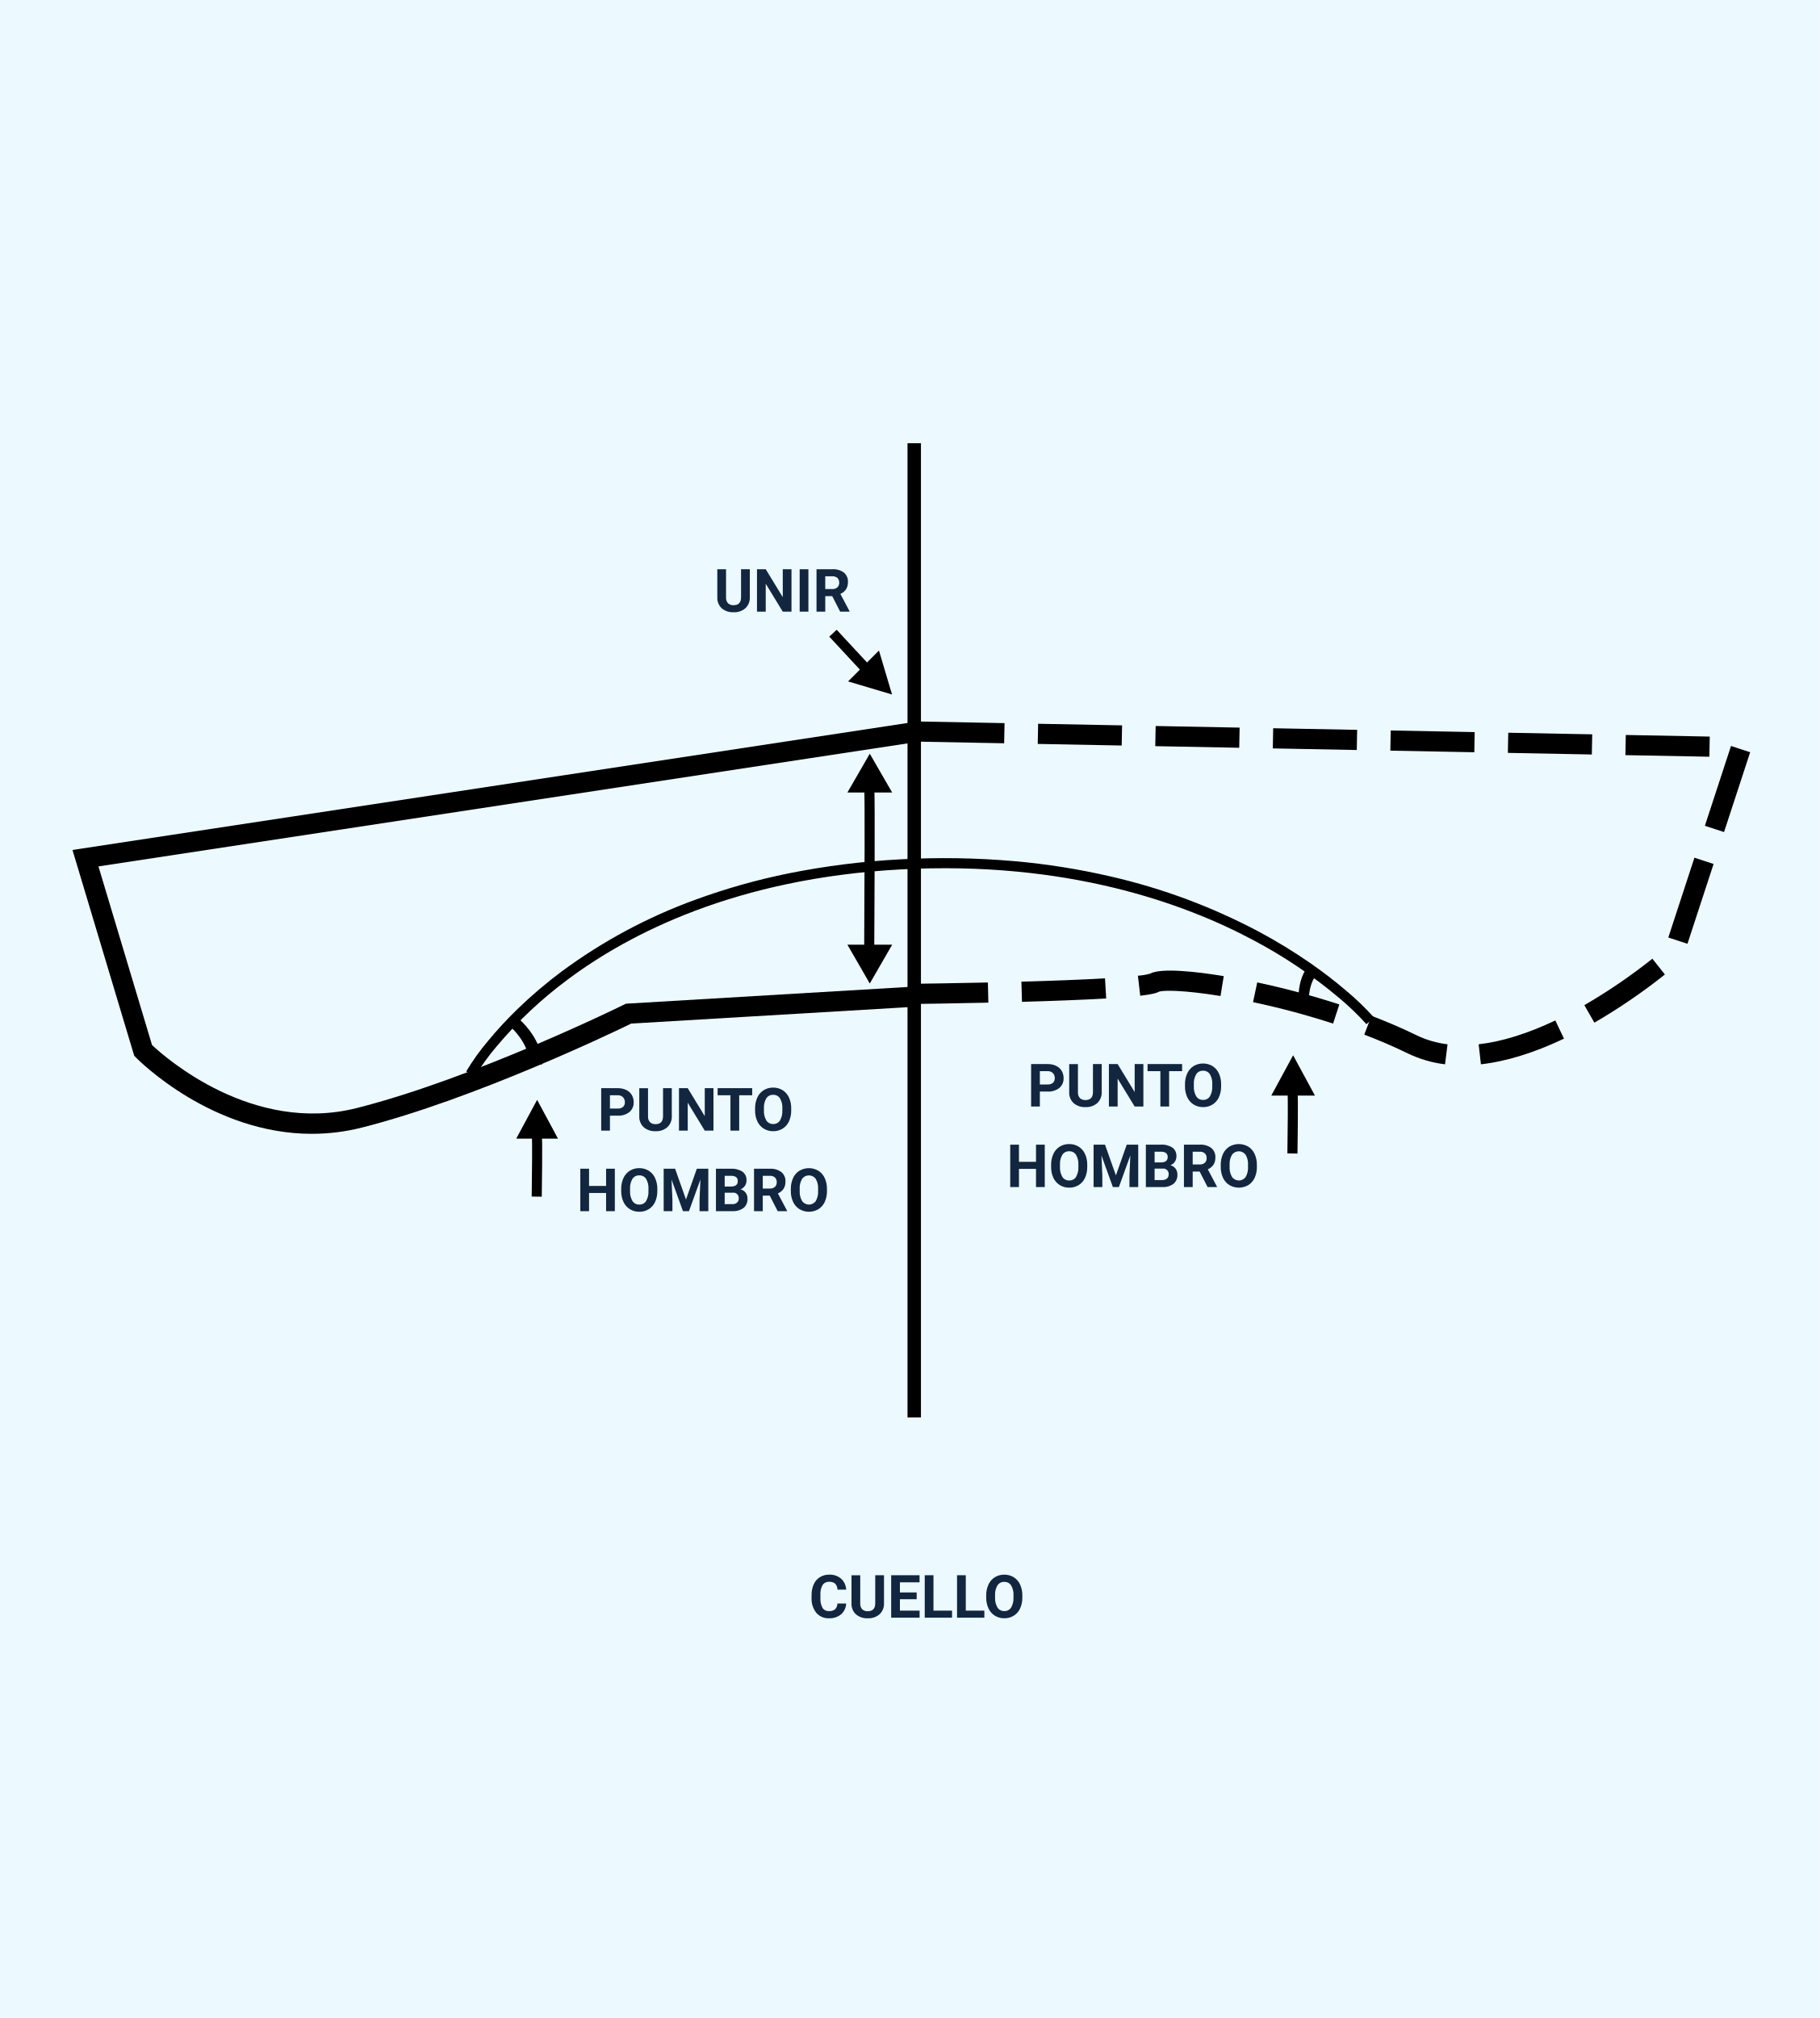
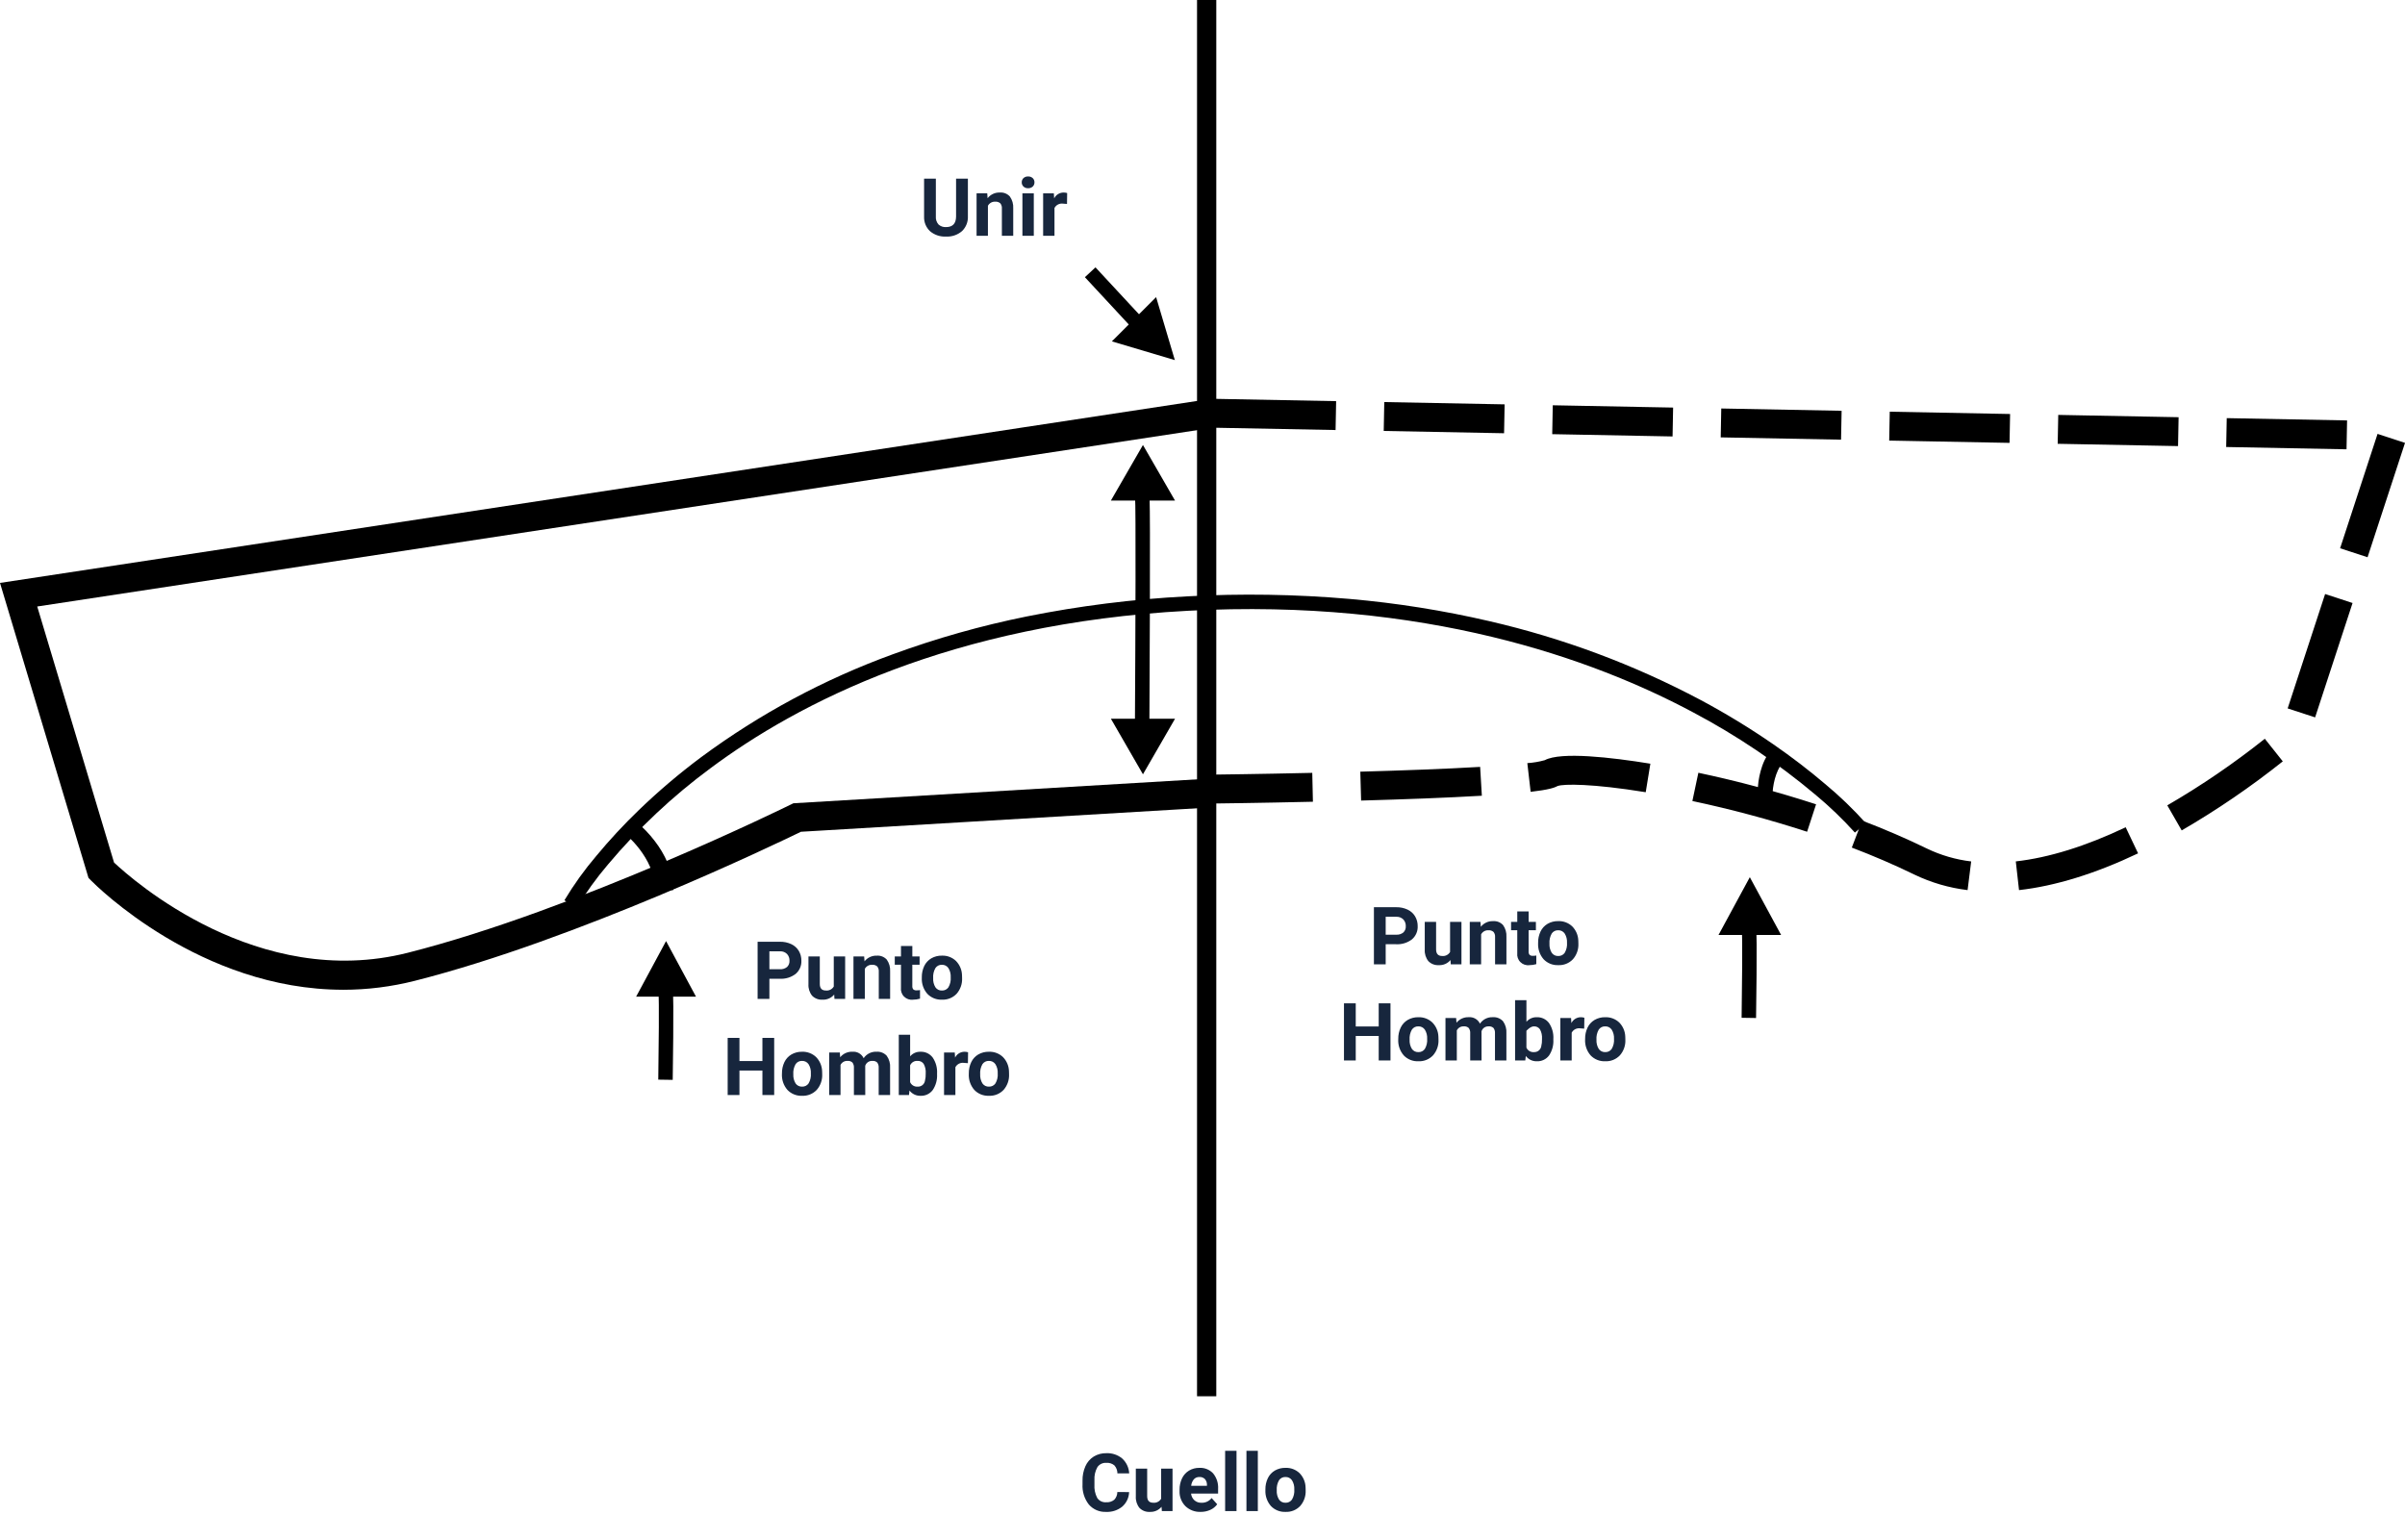
- <svg xmlns="http://www.w3.org/2000/svg" width="610" height="676.285" viewBox="0 0 610 676.285">
-   <g id="Grupo_1115046" data-name="Grupo 1115046" transform="translate(-807.912 -483.668)">
-     <path id="Trazado_905058" data-name="Trazado 905058" d="M0,0H610V676.285H0Z" transform="translate(807.912 483.668)" fill="#ecf9ff" />
-     <path id="Trazado_900968" data-name="Trazado 900968" d="M-4061.7-10764.05c-33.367,0-57.768-24.358-58.948-25.559l-.587-.6-20.689-68.965,282.474-42.949,1.015,6.677-274.785,41.78,17.96,59.868c4.421,4.158,33.65,29.97,68.683,21.1,39.471-10,89.05-34.412,89.546-34.658l.614-.3,97.275-5.768.4,6.743-95.915,5.687c-5.908,2.877-52.528,25.289-90.26,34.848A68.168,68.168,0,0,1-4061.7-10764.05Z" transform="translate(4974.13 11627.689)" />
-     <path id="Trazado_900969" data-name="Trazado 900969" d="M-3701.595-10787.337l-.755-6.711c7.731-.87,16.375-3.557,25.692-7.984l2.9,6.1C-3683.753-10791.182-3693.118-10788.29-3701.595-10787.337Zm-12.027,0a39.641,39.641,0,0,1-12.506-3.66c-4.684-2.287-9.583-4.381-14.563-6.286l2.413-6.309c5.168,1.977,10.252,4.151,15.113,6.523a32.876,32.876,0,0,0,10.381,3.03Zm-37.524-13.645a264.253,264.253,0,0,0-26.823-7.187l1.4-6.607a271.373,271.373,0,0,1,27.521,7.374Zm87.583-.313-3.367-5.856a188.337,188.337,0,0,0,22.8-15.57l4.2,5.286A195.385,195.385,0,0,1-3663.564-10801.295Zm-225.858-6.3-.077-6.755c.008,0,9.9-.112,22.657-.4l.151,6.752C-3879.5-10807.7-3889.422-10807.591-3889.422-10807.591Zm34-.682-.189-6.751c9.7-.271,19.848-.637,28.018-1.118l.4,6.743C-3835.423-10808.915-3845.647-10808.545-3855.418-10808.272Zm66.543-1.948c-12.453-2.027-19.239-1.963-20.592-1.449-.724.4-2.064.87-6.315,1.361l-.776-6.71a20.543,20.543,0,0,0,4.085-.692c3.739-2.018,15.5-.673,24.683.824Zm156.508-17.5-6.419-2.1,8.756-26.747,6.419,2.1Zm12.259-37.445-6.419-2.1,8.756-26.748,6.419,2.1Zm-4.917-25.242-28.139-.536.129-6.754,28.138.537Zm-39.394-.752-28.138-.536.129-6.754,28.138.537Zm-39.394-.751-28.138-.536.129-6.754,28.138.537Zm-39.394-.751-28.138-.536.129-6.754,28.138.537Zm-39.394-.751-28.138-.536.129-6.753,28.138.536Zm-39.394-.751-28.138-.536.128-6.753,28.139.536Zm-39.394-.752-28.138-.536.128-6.752,28.139.536Z" transform="translate(5005.867 11627.68)" />
-     <path id="Trazado_900970" data-name="Trazado 900970" d="M-4021.758-10788.408l-2.949-1.646a77.711,77.711,0,0,1,7.479-10.41,130.42,130.42,0,0,1,9.9-10.674,151.541,151.541,0,0,1,14.582-12.388,177.194,177.194,0,0,1,44.909-24.1,214.26,214.26,0,0,1,31.162-8.8,256.807,256.807,0,0,1,37.514-4.71,269.845,269.845,0,0,1,38.074.6,234.381,234.381,0,0,1,32.648,5.2A202.337,202.337,0,0,1-3759-10836.88a176.335,176.335,0,0,1,17.009,10.375c4.277,2.961,8.323,6.063,12.023,9.217a89.178,89.178,0,0,1,9.566,9.205l-2.581,2.18a88.221,88.221,0,0,0-9.294-8.915,162.779,162.779,0,0,0-28.479-19.172c-23.343-12.481-62.8-26.74-118.224-23.776-55.377,2.958-91.246,21.659-111.584,36.826a139.55,139.55,0,0,0-23.951,22.5A76.6,76.6,0,0,0-4021.758-10788.408Z" transform="translate(4988.87 11632.793)" />
-     <path id="Trazado_900971" data-name="Trazado 900971" d="M-3891.808-10658.567h-4.5v-326.489h4.5Z" transform="translate(5008.391 11617.264)" />
-     <path id="Trazado_900972" data-name="Trazado 900972" d="M-3902.829-10829.534l-3.377-.02c.124-19.966.232-50.328.026-52.138a1.419,1.419,0,0,0,.061.254l3.2-1.068c.121.365.195.586.221,9.123.013,4.392.008,10.443-.015,17.988C-3902.749-10842.554-3902.828-10829.662-3902.829-10829.534Z" transform="translate(5003.77 11630.156)" />
-     <path id="Trazado_900973" data-name="Trazado 900973" d="M-3902.829-10861.332l-3.376-.053c.112-7.146.226-18.936.052-20.15a1.521,1.521,0,0,0,.35.72l2.573-2.187a3,3,0,0,1,.493,2.021c.021.574.036,1.391.044,2.429.013,1.728.008,4.108-.015,7.072C-3902.749-10866.44-3902.828-10861.382-3902.829-10861.332Z" transform="translate(4892.322 11746.045)" />
-     <path id="Trazado_900974" data-name="Trazado 900974" d="M-3902.829-10861.332l-3.376-.053c.112-7.146.226-18.936.052-20.15a1.521,1.521,0,0,0,.35.72l2.573-2.187a3,3,0,0,1,.493,2.021c.021.574.036,1.391.044,2.429.013,1.728.008,4.108-.015,7.072C-3902.749-10866.44-3902.828-10861.382-3902.829-10861.332Z" transform="translate(5145.613 11731.58)" />
-     <path id="Trazado_905059" data-name="Trazado 905059" d="M7.5,0,15,13H0Z" transform="translate(1091.937 736.262)" />
-     <path id="Trazado_905060" data-name="Trazado 905060" d="M7,0l7,13H0Z" transform="translate(980.937 852.262)" />
-     <path id="Trazado_905061" data-name="Trazado 905061" d="M7.317,0l7.317,13.509H0Z" transform="translate(1234.009 837.322)" />
-     <path id="Trazado_905062" data-name="Trazado 905062" d="M7.317,0l7.317,13.509H0Z" transform="translate(1112.067 711.235) rotate(135)" />
-     <path id="Trazado_905063" data-name="Trazado 905063" d="M7.5,0,15,13H0Z" transform="translate(1106.937 813.262) rotate(180)" />
-     <path id="Línea_1892" data-name="Línea 1892" d="M13.535,17.038-1.1,1.277l2.475-2.3L16.01,14.74Z" transform="translate(1086.962 695.745)" />
-     <path id="Trazado_900975" data-name="Trazado 900975" d="M-4000.78-10798.378h-4.246c0-7.673-7.324-13.433-7.4-13.49l2.913-2.535a26.935,26.935,0,0,1,4.372,4.524,23.156,23.156,0,0,1,2.981,5.03A16.54,16.54,0,0,1-4000.78-10798.378Z" transform="translate(4990.415 11638.721)" />
-     <path id="Trazado_900976" data-name="Trazado 900976" d="M10.751,13.27H6.831C6.831,6.916.068,2.147,0,2.1L2.689,0A23.76,23.76,0,0,1,6.725,3.746,18.859,18.859,0,0,1,9.478,7.912,12.5,12.5,0,0,1,10.751,13.27Z" transform="translate(1245.325 823.643) rotate(-135)" />
-     <path id="Trazado_905064" data-name="Trazado 905064" d="M-31.2-5.01V0h-2.93V-14.219h5.547a6.417,6.417,0,0,1,2.817.586,4.318,4.318,0,0,1,1.87,1.665,4.643,4.643,0,0,1,.654,2.456,4.083,4.083,0,0,1-1.431,3.3,5.959,5.959,0,0,1-3.96,1.206Zm0-2.373h2.617a2.573,2.573,0,0,0,1.772-.547,1.989,1.989,0,0,0,.61-1.562,2.345,2.345,0,0,0-.615-1.689,2.3,2.3,0,0,0-1.7-.664H-31.2Zm20.732-6.836v9.365a4.8,4.8,0,0,1-1.46,3.691A5.629,5.629,0,0,1-15.913.2a5.692,5.692,0,0,1-3.955-1.318,4.713,4.713,0,0,1-1.494-3.623v-9.473h2.93v9.385A2.709,2.709,0,0,0-17.764-2.8a2.568,2.568,0,0,0,1.851.64q2.471,0,2.51-2.6v-9.463ZM3.5,0H.571l-5.7-9.355V0h-2.93V-14.219h2.93L.581-4.844v-9.375H3.5ZM16.479-11.846H12.124V0H9.194V-11.846H4.9v-2.373H16.479ZM29.556-6.787a8.584,8.584,0,0,1-.742,3.682A5.589,5.589,0,0,1,26.689-.664,5.875,5.875,0,0,1,23.521.2a5.915,5.915,0,0,1-3.154-.85,5.644,5.644,0,0,1-2.148-2.427,8.338,8.338,0,0,1-.771-3.628v-.7a8.538,8.538,0,0,1,.757-3.7,5.635,5.635,0,0,1,2.139-2.451,5.883,5.883,0,0,1,3.159-.854,5.883,5.883,0,0,1,3.159.854A5.635,5.635,0,0,1,28.8-11.108a8.514,8.514,0,0,1,.757,3.687Zm-2.969-.645a5.984,5.984,0,0,0-.8-3.4A2.61,2.61,0,0,0,23.5-11.992a2.611,2.611,0,0,0-2.275,1.147,5.915,5.915,0,0,0-.811,3.364v.693a6.058,6.058,0,0,0,.8,3.379,2.6,2.6,0,0,0,2.3,1.2,2.579,2.579,0,0,0,2.266-1.157,6.023,6.023,0,0,0,.8-3.374ZM-29.556,27h-2.93V20.906H-38.2V27h-2.93V12.781h2.93v5.762h5.713V12.781h2.93Zm14.238-6.787a8.583,8.583,0,0,1-.742,3.682,5.589,5.589,0,0,1-2.124,2.441,5.875,5.875,0,0,1-3.169.859,5.915,5.915,0,0,1-3.154-.85,5.644,5.644,0,0,1-2.148-2.427,8.338,8.338,0,0,1-.771-3.628v-.7a8.538,8.538,0,0,1,.757-3.7,5.635,5.635,0,0,1,2.139-2.451,5.883,5.883,0,0,1,3.159-.854,5.883,5.883,0,0,1,3.159.854,5.635,5.635,0,0,1,2.139,2.451,8.514,8.514,0,0,1,.757,3.687Zm-2.969-.645a5.984,5.984,0,0,0-.8-3.4,2.61,2.61,0,0,0-2.285-1.162,2.611,2.611,0,0,0-2.275,1.147,5.915,5.915,0,0,0-.811,3.364v.693a6.058,6.058,0,0,0,.8,3.379,2.6,2.6,0,0,0,2.3,1.2,2.579,2.579,0,0,0,2.266-1.157,6.023,6.023,0,0,0,.8-3.374Zm8.926-6.787,3.652,10.313,3.633-10.312H1.772V27H-1.167V23.113L-.874,16.4-4.712,27H-6.724l-3.828-10.586.293,6.7V27h-2.93V12.781ZM4.331,27V12.781h4.98a6.54,6.54,0,0,1,3.926.991,3.389,3.389,0,0,1,1.338,2.905,3.212,3.212,0,0,1-.537,1.841,3.1,3.1,0,0,1-1.494,1.167,3,3,0,0,1,1.724,1.1,3.262,3.262,0,0,1,.63,2.031,3.752,3.752,0,0,1-1.309,3.105A5.891,5.891,0,0,1,9.858,27Zm2.93-6.191v3.838h2.51a2.422,2.422,0,0,0,1.616-.493,1.691,1.691,0,0,0,.581-1.362,1.786,1.786,0,0,0-2.021-1.982Zm0-2.07H9.429q2.217-.039,2.217-1.768a1.633,1.633,0,0,0-.562-1.392,2.953,2.953,0,0,0-1.772-.425H7.261Zm15.1,3.057H20.024V27h-2.93V12.781h5.283A5.972,5.972,0,0,1,26.265,13.9a3.876,3.876,0,0,1,1.367,3.174A4.374,4.374,0,0,1,27,19.5a4.3,4.3,0,0,1-1.909,1.548l3.076,5.811V27H25.024Zm-2.334-2.373h2.363A2.42,2.42,0,0,0,24.1,18.86a2.007,2.007,0,0,0,.605-1.548,2.148,2.148,0,0,0-.571-1.582,2.374,2.374,0,0,0-1.753-.576H20.024Zm21.514.791a8.583,8.583,0,0,1-.742,3.682,5.589,5.589,0,0,1-2.124,2.441,6.276,6.276,0,0,1-6.323.01A5.644,5.644,0,0,1,30.2,23.919a8.338,8.338,0,0,1-.771-3.628v-.7a8.538,8.538,0,0,1,.757-3.7,5.635,5.635,0,0,1,2.139-2.451,6.267,6.267,0,0,1,6.318,0,5.635,5.635,0,0,1,2.139,2.451,8.514,8.514,0,0,1,.757,3.687Zm-2.969-.645a5.984,5.984,0,0,0-.8-3.4,2.829,2.829,0,0,0-4.561-.015A5.915,5.915,0,0,0,32.4,19.52v.693a6.058,6.058,0,0,0,.8,3.379,2.8,2.8,0,0,0,4.57.044,6.023,6.023,0,0,0,.8-3.374Z" transform="translate(1043.545 862.562)" fill="#12263f" />
-     <path id="Trazado_905065" data-name="Trazado 905065" d="M-23.74-4.736a5.031,5.031,0,0,1-1.694,3.613A5.951,5.951,0,0,1-29.463.2a5.351,5.351,0,0,1-4.3-1.841A7.548,7.548,0,0,1-35.332-6.7v-.869a8.523,8.523,0,0,1,.723-3.613,5.415,5.415,0,0,1,2.065-2.4,5.786,5.786,0,0,1,3.12-.835A5.8,5.8,0,0,1-25.459-13.1a5.407,5.407,0,0,1,1.738,3.7h-2.93a2.97,2.97,0,0,0-.767-2,2.839,2.839,0,0,0-2.007-.62,2.489,2.489,0,0,0-2.192,1.05,5.883,5.883,0,0,0-.747,3.257v1.074a6.3,6.3,0,0,0,.7,3.369,2.443,2.443,0,0,0,2.2,1.064,2.892,2.892,0,0,0,2.026-.62,2.8,2.8,0,0,0,.767-1.919Zm12.686-9.482v9.365a4.8,4.8,0,0,1-1.46,3.691A5.629,5.629,0,0,1-16.5.2a5.692,5.692,0,0,1-3.955-1.318,4.713,4.713,0,0,1-1.494-3.623v-9.473h2.93v9.385A2.709,2.709,0,0,0-18.354-2.8a2.568,2.568,0,0,0,1.851.64q2.471,0,2.51-2.6v-9.463ZM-.1-6.182H-5.723v3.828h6.6V0H-8.652V-14.219H.859v2.373H-5.723v3.389H-.1ZM5.527-2.354h6.221V0H2.6V-14.219h2.93Zm10.83,0h6.221V0h-9.15V-14.219h2.93ZM35.313-6.787a8.583,8.583,0,0,1-.742,3.682A5.589,5.589,0,0,1,32.446-.664,5.875,5.875,0,0,1,29.277.2a5.915,5.915,0,0,1-3.154-.85,5.644,5.644,0,0,1-2.148-2.427A8.338,8.338,0,0,1,23.2-6.709v-.7a8.538,8.538,0,0,1,.757-3.7A5.635,5.635,0,0,1,26.1-13.56a5.883,5.883,0,0,1,3.159-.854,5.883,5.883,0,0,1,3.159.854,5.635,5.635,0,0,1,2.139,2.451,8.514,8.514,0,0,1,.757,3.687Zm-2.969-.645a5.984,5.984,0,0,0-.8-3.4,2.61,2.61,0,0,0-2.285-1.162,2.611,2.611,0,0,0-2.275,1.147,5.915,5.915,0,0,0-.811,3.364v.693a6.058,6.058,0,0,0,.8,3.379,2.6,2.6,0,0,0,2.3,1.2,2.579,2.579,0,0,0,2.266-1.157,6.023,6.023,0,0,0,.8-3.374Z" transform="translate(1115.257 1025.793)" fill="#12263f" />
-     <path id="Trazado_905066" data-name="Trazado 905066" d="M-31.2-5.01V0h-2.93V-14.219h5.547a6.417,6.417,0,0,1,2.817.586,4.318,4.318,0,0,1,1.87,1.665,4.643,4.643,0,0,1,.654,2.456,4.083,4.083,0,0,1-1.431,3.3,5.959,5.959,0,0,1-3.96,1.206Zm0-2.373h2.617a2.573,2.573,0,0,0,1.772-.547,1.989,1.989,0,0,0,.61-1.562,2.345,2.345,0,0,0-.615-1.689,2.3,2.3,0,0,0-1.7-.664H-31.2Zm20.732-6.836v9.365a4.8,4.8,0,0,1-1.46,3.691A5.629,5.629,0,0,1-15.913.2a5.692,5.692,0,0,1-3.955-1.318,4.713,4.713,0,0,1-1.494-3.623v-9.473h2.93v9.385A2.709,2.709,0,0,0-17.764-2.8a2.568,2.568,0,0,0,1.851.64q2.471,0,2.51-2.6v-9.463ZM3.5,0H.571l-5.7-9.355V0h-2.93V-14.219h2.93L.581-4.844v-9.375H3.5ZM16.479-11.846H12.124V0H9.194V-11.846H4.9v-2.373H16.479ZM29.556-6.787a8.584,8.584,0,0,1-.742,3.682A5.589,5.589,0,0,1,26.689-.664,5.875,5.875,0,0,1,23.521.2a5.915,5.915,0,0,1-3.154-.85,5.644,5.644,0,0,1-2.148-2.427,8.338,8.338,0,0,1-.771-3.628v-.7a8.538,8.538,0,0,1,.757-3.7,5.635,5.635,0,0,1,2.139-2.451,5.883,5.883,0,0,1,3.159-.854,5.883,5.883,0,0,1,3.159.854A5.635,5.635,0,0,1,28.8-11.108a8.514,8.514,0,0,1,.757,3.687Zm-2.969-.645a5.984,5.984,0,0,0-.8-3.4A2.61,2.61,0,0,0,23.5-11.992a2.611,2.611,0,0,0-2.275,1.147,5.915,5.915,0,0,0-.811,3.364v.693a6.058,6.058,0,0,0,.8,3.379,2.6,2.6,0,0,0,2.3,1.2,2.579,2.579,0,0,0,2.266-1.157,6.023,6.023,0,0,0,.8-3.374ZM-29.556,27h-2.93V20.906H-38.2V27h-2.93V12.781h2.93v5.762h5.713V12.781h2.93Zm14.238-6.787a8.583,8.583,0,0,1-.742,3.682,5.589,5.589,0,0,1-2.124,2.441,5.875,5.875,0,0,1-3.169.859,5.915,5.915,0,0,1-3.154-.85,5.644,5.644,0,0,1-2.148-2.427,8.338,8.338,0,0,1-.771-3.628v-.7a8.538,8.538,0,0,1,.757-3.7,5.635,5.635,0,0,1,2.139-2.451,5.883,5.883,0,0,1,3.159-.854,5.883,5.883,0,0,1,3.159.854,5.635,5.635,0,0,1,2.139,2.451,8.514,8.514,0,0,1,.757,3.687Zm-2.969-.645a5.984,5.984,0,0,0-.8-3.4,2.61,2.61,0,0,0-2.285-1.162,2.611,2.611,0,0,0-2.275,1.147,5.915,5.915,0,0,0-.811,3.364v.693a6.058,6.058,0,0,0,.8,3.379,2.6,2.6,0,0,0,2.3,1.2,2.579,2.579,0,0,0,2.266-1.157,6.023,6.023,0,0,0,.8-3.374Zm8.926-6.787,3.652,10.313,3.633-10.312H1.772V27H-1.167V23.113L-.874,16.4-4.712,27H-6.724l-3.828-10.586.293,6.7V27h-2.93V12.781ZM4.331,27V12.781h4.98a6.54,6.54,0,0,1,3.926.991,3.389,3.389,0,0,1,1.338,2.905,3.212,3.212,0,0,1-.537,1.841,3.1,3.1,0,0,1-1.494,1.167,3,3,0,0,1,1.724,1.1,3.262,3.262,0,0,1,.63,2.031,3.752,3.752,0,0,1-1.309,3.105A5.891,5.891,0,0,1,9.858,27Zm2.93-6.191v3.838h2.51a2.422,2.422,0,0,0,1.616-.493,1.691,1.691,0,0,0,.581-1.362,1.786,1.786,0,0,0-2.021-1.982Zm0-2.07H9.429q2.217-.039,2.217-1.768a1.633,1.633,0,0,0-.562-1.392,2.953,2.953,0,0,0-1.772-.425H7.261Zm15.1,3.057H20.024V27h-2.93V12.781h5.283A5.972,5.972,0,0,1,26.265,13.9a3.876,3.876,0,0,1,1.367,3.174A4.374,4.374,0,0,1,27,19.5a4.3,4.3,0,0,1-1.909,1.548l3.076,5.811V27H25.024Zm-2.334-2.373h2.363A2.42,2.42,0,0,0,24.1,18.86a2.007,2.007,0,0,0,.605-1.548,2.148,2.148,0,0,0-.571-1.582,2.374,2.374,0,0,0-1.753-.576H20.024Zm21.514.791a8.583,8.583,0,0,1-.742,3.682,5.589,5.589,0,0,1-2.124,2.441,6.276,6.276,0,0,1-6.323.01A5.644,5.644,0,0,1,30.2,23.919a8.338,8.338,0,0,1-.771-3.628v-.7a8.538,8.538,0,0,1,.757-3.7,5.635,5.635,0,0,1,2.139-2.451,6.267,6.267,0,0,1,6.318,0,5.635,5.635,0,0,1,2.139,2.451,8.514,8.514,0,0,1,.757,3.687Zm-2.969-.645a5.984,5.984,0,0,0-.8-3.4,2.829,2.829,0,0,0-4.561-.015A5.915,5.915,0,0,0,32.4,19.52v.693a6.058,6.058,0,0,0,.8,3.379,2.8,2.8,0,0,0,4.57.044,6.023,6.023,0,0,0,.8-3.374Z" transform="translate(1187.639 854.487)" fill="#12263f" />
-     <path id="Trazado_905067" data-name="Trazado 905067" d="M-10.908-14.219v9.365a4.8,4.8,0,0,1-1.46,3.691A5.629,5.629,0,0,1-16.357.2a5.692,5.692,0,0,1-3.955-1.318,4.713,4.713,0,0,1-1.494-3.623v-9.473h2.93v9.385A2.709,2.709,0,0,0-18.208-2.8a2.568,2.568,0,0,0,1.851.64q2.471,0,2.51-2.6v-9.463ZM3.057,0H.127l-5.7-9.355V0h-2.93V-14.219h2.93L.137-4.844v-9.375h2.92ZM8.73,0H5.8V-14.219H8.73Zm7.979-5.205H14.375V0h-2.93V-14.219h5.283A5.972,5.972,0,0,1,20.615-13.1a3.876,3.876,0,0,1,1.367,3.174,4.374,4.374,0,0,1-.63,2.427,4.3,4.3,0,0,1-1.909,1.548L22.52-.137V0H19.375ZM14.375-7.578h2.363a2.42,2.42,0,0,0,1.709-.562,2.007,2.007,0,0,0,.605-1.548,2.148,2.148,0,0,0-.571-1.582,2.374,2.374,0,0,0-1.753-.576H14.375Z" transform="translate(1070.137 688.648)" fill="#12263f" />
+ <svg xmlns="http://www.w3.org/2000/svg" width="508.558" height="325.655" viewBox="0 0 508.558 325.655">
+   <g id="Grupo_1117512" data-name="Grupo 1117512" transform="translate(-859.08 -637.482)">
+     <path id="Trazado_905592" data-name="Trazado 905592" d="M72.556,218.236c-30.178,0-52.246-22.03-53.314-23.116l-.531-.542L0,132.2,255.474,93.361l.918,6.038L7.872,137.186l16.243,54.146c4,3.761,30.434,27.105,62.118,19.083,35.7-9.044,80.538-31.124,80.987-31.346l.555-.27,87.977-5.217.362,6.1-86.747,5.143c-5.343,2.6-47.507,22.872-81.633,31.516a61.628,61.628,0,0,1-15.179,1.9" transform="translate(859.08 628.559)" />
+     <path id="Trazado_905593" data-name="Trazado 905593" d="M454.1,197.156l-.683-6.07c6.992-.787,14.81-3.217,23.236-7.221l2.623,5.516c-9.04,4.3-17.51,6.912-25.176,7.774m-10.877,0a35.843,35.843,0,0,1-11.311-3.31c-4.236-2.068-8.667-3.962-13.171-5.685l2.182-5.706c4.674,1.788,9.272,3.754,13.668,5.9a29.731,29.731,0,0,0,9.389,2.74Zm-33.937-12.341a239.047,239.047,0,0,0-24.259-6.5l1.266-5.975a245.161,245.161,0,0,1,24.89,6.669Zm79.212-.283-3.045-5.3a170.3,170.3,0,0,0,20.621-14.083l3.8,4.781a176.576,176.576,0,0,1-21.375,14.6Zm-204.27-5.7-.07-6.109c.007,0,8.954-.1,20.491-.362l.137,6.107c-11.586.27-20.559.368-20.559.368Zm30.75-.616-.171-6.106c8.773-.246,17.951-.576,25.34-1.012l.362,6.1c-7.444.44-16.691.775-25.528,1.021Zm60.183-1.763c-11.263-1.833-17.4-1.775-18.624-1.311-.655.362-1.867.787-5.711,1.231l-.7-6.069a18.532,18.532,0,0,0,3.694-.626c3.382-1.824,14.018-.609,22.324.745ZM516.71,160.629l-5.805-1.9,7.919-24.19,5.805,1.9ZM527.8,126.763l-5.805-1.9,7.919-24.191,5.805,1.9Zm-4.447-22.829-25.449-.485.117-6.108,25.448.486Zm-35.629-.68-25.448-.485.117-6.108,25.448.486Zm-35.629-.679-25.448-.485.117-6.108,25.448.486Zm-35.629-.679-25.448-.485.117-6.108,25.449.486Zm-35.629-.679-25.448-.485.117-6.108,25.448.485Zm-35.629-.679-25.448-.485.116-6.108,25.449.485Zm-35.629-.68-25.448-.485.116-6.107,25.449.485Z" transform="translate(831.921 628.567)" />
+     <path id="Trazado_905594" data-name="Trazado 905594" d="M134.622,205.188l-2.667-1.489a70.474,70.474,0,0,1,6.764-9.416,118.121,118.121,0,0,1,8.955-9.653,136.831,136.831,0,0,1,13.187-11.2,160.252,160.252,0,0,1,40.617-21.8,193.8,193.8,0,0,1,28.183-7.959,232.455,232.455,0,0,1,33.928-4.26,244.087,244.087,0,0,1,34.436.543,212,212,0,0,1,29.527,4.7,183,183,0,0,1,44.713,16.692,159.642,159.642,0,0,1,15.384,9.383c3.867,2.678,7.527,5.484,10.874,8.336a80.627,80.627,0,0,1,8.651,8.325l-2.333,1.972a79.9,79.9,0,0,0-8.407-8.063,147.19,147.19,0,0,0-25.757-17.339c-21.112-11.288-56.8-24.184-106.924-21.5-50.084,2.675-82.524,19.589-100.918,33.306a126.241,126.241,0,0,0-21.662,20.349,69.261,69.261,0,0,0-6.551,9.073" transform="translate(846.467 624.192)" />
+     <path id="Trazado_906404" data-name="Trazado 906404" d="M0,0H4.07V295.282H0Z" transform="translate(1112.204 637.482)" />
+     <path id="Trazado_905595" data-name="Trazado 905595" d="M268.412,163.352l-3.054-.018c.112-18.057.21-45.517.023-47.154a1.266,1.266,0,0,0,.055.23l2.894-.967c.109.331.176.53.2,8.251.012,3.972.007,9.446-.014,16.27-.033,11.613-.1,23.272-.1,23.388" transform="translate(833.716 626.448)" />
+     <path id="Trazado_905596" data-name="Trazado 905596" d="M156.963,250.435l-3.053-.048c.1-6.463.2-17.125.047-18.224a1.374,1.374,0,0,0,.317.651l2.327-1.978a2.717,2.717,0,0,1,.446,1.829c.019.519.033,1.257.04,2.2.012,1.563.007,3.716-.014,6.4-.037,4.557-.109,9.132-.109,9.177" transform="translate(844.368 615.418)" />
+     <path id="Trazado_905597" data-name="Trazado 905597" d="M410.254,235.97l-3.053-.048c.1-6.463.2-17.125.047-18.224a1.375,1.375,0,0,0,.317.651l2.327-1.978a2.717,2.717,0,0,1,.446,1.829c.019.519.033,1.257.04,2.2.012,1.563.007,3.716-.014,6.4-.037,4.557-.108,9.132-.109,9.177" transform="translate(820.158 616.801)" />
+     <path id="Trazado_905598" data-name="Trazado 905598" d="M266.513,104.055l6.783,11.757H259.73Z" transform="translate(834.254 627.536)" />
+     <path id="Trazado_905599" data-name="Trazado 905599" d="M155.061,220.055l6.331,11.757H148.73Z" transform="translate(844.863 616.449)" />
+     <path id="Trazado_905600" data-name="Trazado 905600" d="M408.42,205.115l6.618,12.218H401.8Z" transform="translate(820.674 617.877)" />
+     <path id="Trazado_905601" data-name="Trazado 905601" d="M273.279,82.794l-13.318-3.96,9.359-9.359Z" transform="translate(834.231 630.842)" />
+     <path id="Trazado_905602" data-name="Trazado 905602" d="M266.513,179.813l-6.783-11.757H273.3Z" transform="translate(834.254 621.419)" />
+     <path id="Trazado_906405" data-name="Trazado 906405" d="M0,0H3.055V19.453H0Z" transform="matrix(0.733, -0.68, 0.68, 0.733, 1088.49, 696.102)" />
+     <path id="Trazado_905603" data-name="Trazado 905603" d="M156.315,206.6h-3.84c0-6.94-6.624-12.149-6.693-12.2l2.635-2.293a24.326,24.326,0,0,1,3.954,4.092,20.944,20.944,0,0,1,2.7,4.549,14.969,14.969,0,0,1,1.248,5.852" transform="translate(845.145 619.12)" />
+     <path id="Trazado_905604" data-name="Trazado 905604" d="M414.521,174.451l2.507,2.507c-4.064,4.064-2.788,11.438-2.775,11.511l-3.063-.376a21.523,21.523,0,0,1-.185-4.977,17.079,17.079,0,0,1,.9-4.424,11.323,11.323,0,0,1,2.613-4.241" transform="translate(819.801 620.808)" />
+     <path id="Trazado_906411" data-name="Trazado 906411" d="M3.569-4.258V0H1.079V-12.086H5.794a5.455,5.455,0,0,1,2.395.5,3.67,3.67,0,0,1,1.59,1.415,3.946,3.946,0,0,1,.556,2.088,3.47,3.47,0,0,1-1.216,2.8A5.065,5.065,0,0,1,5.752-4.258Zm0-2.017H5.794A2.187,2.187,0,0,0,7.3-6.74a1.691,1.691,0,0,0,.519-1.328A1.994,1.994,0,0,0,7.3-9.5a1.953,1.953,0,0,0-1.444-.564H3.569Zm13.7,5.362A3.008,3.008,0,0,1,14.809.166a2.837,2.837,0,0,1-2.2-.83A3.543,3.543,0,0,1,11.829-3.1V-8.981h2.4v5.809q0,1.4,1.278,1.4a1.732,1.732,0,0,0,1.677-.848V-8.981H19.59V0H17.332Zm6.342-8.068.075,1.038a3.136,3.136,0,0,1,2.582-1.2,2.606,2.606,0,0,1,2.125.838A3.912,3.912,0,0,1,29.1-5.8V0H26.7V-5.757a1.562,1.562,0,0,0-.332-1.111,1.484,1.484,0,0,0-1.1-.345,1.65,1.65,0,0,0-1.519.865V0h-2.4V-8.981Zm10.185-2.208v2.208h1.536v1.76H33.792v4.482a1.07,1.07,0,0,0,.191.714.959.959,0,0,0,.73.216,3.826,3.826,0,0,0,.706-.058V-.05a4.939,4.939,0,0,1-1.453.216,2.29,2.29,0,0,1-2.573-2.548V-7.222H30.082v-1.76h1.312v-2.208ZM35.8-4.574a5.327,5.327,0,0,1,.515-2.382A3.767,3.767,0,0,1,37.8-8.575a4.323,4.323,0,0,1,2.245-.573,4.09,4.09,0,0,1,2.968,1.112A4.464,4.464,0,0,1,44.3-5.014l.017.614a4.694,4.694,0,0,1-1.154,3.316,4.011,4.011,0,0,1-3.1,1.249,4.031,4.031,0,0,1-3.1-1.245A4.777,4.777,0,0,1,35.8-4.466Zm2.4.17a3.357,3.357,0,0,0,.481,1.958,1.588,1.588,0,0,0,1.378.678,1.592,1.592,0,0,0,1.361-.669,3.674,3.674,0,0,0,.49-2.141,3.324,3.324,0,0,0-.49-1.945,1.592,1.592,0,0,0-1.378-.69,1.566,1.566,0,0,0-1.361.686A3.735,3.735,0,0,0,38.2-4.4Z" transform="translate(1018.205 848.729)" fill="#17263d" />
+     <path id="Trazado_906412" data-name="Trazado 906412" d="M0,0H52.5V20.376H0Z" transform="translate(1018.205 834.439)" fill="none" />
+     <path id="Trazado_906413" data-name="Trazado 906413" d="M10.916,0H8.425V-5.18H3.569V0H1.079V-12.086h2.49v4.9H8.425v-4.9h2.49Zm1.644-4.574a5.327,5.327,0,0,1,.515-2.382,3.768,3.768,0,0,1,1.482-1.619A4.323,4.323,0,0,1,16.8-9.147a4.09,4.09,0,0,1,2.968,1.112,4.464,4.464,0,0,1,1.282,3.021l.017.614a4.694,4.694,0,0,1-1.154,3.316,4.011,4.011,0,0,1-3.1,1.249,4.031,4.031,0,0,1-3.1-1.245,4.777,4.777,0,0,1-1.158-3.387Zm2.4.17a3.357,3.357,0,0,0,.481,1.958,1.588,1.588,0,0,0,1.378.678,1.592,1.592,0,0,0,1.361-.669,3.674,3.674,0,0,0,.49-2.141,3.324,3.324,0,0,0-.49-1.945,1.592,1.592,0,0,0-1.378-.69,1.566,1.566,0,0,0-1.361.686A3.735,3.735,0,0,0,14.958-4.4Zm9.836-4.578.075,1a3.156,3.156,0,0,1,2.582-1.17,2.4,2.4,0,0,1,2.382,1.37,3.084,3.084,0,0,1,2.7-1.37,2.679,2.679,0,0,1,2.175.851,3.911,3.911,0,0,1,.714,2.561V0H33.012V-5.741a1.717,1.717,0,0,0-.3-1.119,1.322,1.322,0,0,0-1.054-.354,1.5,1.5,0,0,0-1.494,1.032L30.173,0h-2.4V-5.732a1.7,1.7,0,0,0-.307-1.132,1.335,1.335,0,0,0-1.046-.349,1.554,1.554,0,0,0-1.478.849V0h-2.4V-8.981ZM45.355-4.408a5.439,5.439,0,0,1-.921,3.366A3.052,3.052,0,0,1,41.861.166,2.8,2.8,0,0,1,39.528-.955L39.42,0H37.262V-12.75h2.4v4.574a2.732,2.732,0,0,1,2.183-.971A3.077,3.077,0,0,1,44.422-7.94a5.446,5.446,0,0,1,.934,3.4Zm-2.4-.183a3.593,3.593,0,0,0-.432-1.994,1.458,1.458,0,0,0-1.287-.629,1.582,1.582,0,0,0-1.577.941v3.555a1.6,1.6,0,0,0,1.594.949,1.482,1.482,0,0,0,1.527-1.149A5.944,5.944,0,0,0,42.957-4.591ZM51.88-6.732a6.517,6.517,0,0,0-.863-.066,1.757,1.757,0,0,0-1.785.921V0h-2.4V-8.981H49.1l.066,1.071a2.223,2.223,0,0,1,2-1.237,2.514,2.514,0,0,1,.747.108Zm.192,2.158a5.327,5.327,0,0,1,.515-2.382,3.767,3.767,0,0,1,1.482-1.619,4.323,4.323,0,0,1,2.245-.573,4.09,4.09,0,0,1,2.968,1.112,4.464,4.464,0,0,1,1.282,3.021l.017.614a4.694,4.694,0,0,1-1.154,3.316,4.011,4.011,0,0,1-3.1,1.249,4.031,4.031,0,0,1-3.1-1.245,4.777,4.777,0,0,1-1.158-3.387Zm2.4.17a3.357,3.357,0,0,0,.481,1.958,1.588,1.588,0,0,0,1.378.678,1.592,1.592,0,0,0,1.361-.669,3.674,3.674,0,0,0,.49-2.141,3.324,3.324,0,0,0-.49-1.945,1.592,1.592,0,0,0-1.378-.69,1.566,1.566,0,0,0-1.361.686A3.735,3.735,0,0,0,54.471-4.4Z" transform="translate(1011.874 869.055)" fill="#17263d" />
+     <path id="Trazado_906414" data-name="Trazado 906414" d="M0,0H65.359V20.376H0Z" transform="translate(1011.873 854.765)" fill="none" />
+     <path id="Trazado_906406" data-name="Trazado 906406" d="M0,0H65.359V40.7H0Z" transform="translate(1011.873 834.439)" fill="none" />
+     <path id="Trazado_906415" data-name="Trazado 906415" d="M10.567-4.026A4.277,4.277,0,0,1,9.127-.955,5.058,5.058,0,0,1,5.7.166,4.548,4.548,0,0,1,2.046-1.4a6.416,6.416,0,0,1-1.332-4.3v-.739A7.245,7.245,0,0,1,1.328-9.5a4.6,4.6,0,0,1,1.756-2.038,4.918,4.918,0,0,1,2.652-.71,4.927,4.927,0,0,1,3.37,1.121,4.6,4.6,0,0,1,1.478,3.146H8.093a2.524,2.524,0,0,0-.652-1.7,2.413,2.413,0,0,0-1.706-.527,2.116,2.116,0,0,0-1.864.892,5,5,0,0,0-.635,2.768v.913a5.352,5.352,0,0,0,.594,2.864,2.077,2.077,0,0,0,1.872.9,2.458,2.458,0,0,0,1.722-.527,2.381,2.381,0,0,0,.652-1.631ZM17.423-.913A3.008,3.008,0,0,1,14.966.166a2.837,2.837,0,0,1-2.2-.83A3.543,3.543,0,0,1,11.986-3.1V-8.981h2.4v5.809q0,1.4,1.278,1.4a1.732,1.732,0,0,0,1.677-.848V-8.981h2.407V0H17.49ZM25.691.166a4.409,4.409,0,0,1-3.217-1.212,4.308,4.308,0,0,1-1.241-3.229v-.232a5.426,5.426,0,0,1,.523-2.42,3.838,3.838,0,0,1,1.482-1.644,4.159,4.159,0,0,1,2.187-.577,3.727,3.727,0,0,1,2.9,1.162,4.722,4.722,0,0,1,1.058,3.3v.979H23.666a2.229,2.229,0,0,0,.7,1.411,2.12,2.12,0,0,0,1.482.531,2.589,2.589,0,0,0,2.167-1l1.179,1.32A3.6,3.6,0,0,1,27.733-.261,4.793,4.793,0,0,1,25.691.166Zm-.274-7.379a1.5,1.5,0,0,0-1.158.484,2.5,2.5,0,0,0-.569,1.384h3.337v-.192A1.786,1.786,0,0,0,26.6-6.776,1.547,1.547,0,0,0,25.417-7.213ZM33.278,0H30.871V-12.75h2.407Zm4.507,0H35.378V-12.75h2.407Zm1.6-4.574A5.327,5.327,0,0,1,39.9-6.956a3.767,3.767,0,0,1,1.482-1.619,4.323,4.323,0,0,1,2.245-.573A4.09,4.09,0,0,1,46.6-8.035a4.464,4.464,0,0,1,1.282,3.021L47.9-4.4a4.694,4.694,0,0,1-1.154,3.316,4.011,4.011,0,0,1-3.1,1.249,4.031,4.031,0,0,1-3.1-1.245,4.777,4.777,0,0,1-1.158-3.387Zm2.4.17a3.357,3.357,0,0,0,.481,1.958,1.588,1.588,0,0,0,1.378.678,1.592,1.592,0,0,0,1.361-.669,3.674,3.674,0,0,0,.49-2.141,3.324,3.324,0,0,0-.49-1.945,1.592,1.592,0,0,0-1.378-.69,1.566,1.566,0,0,0-1.361.686A3.735,3.735,0,0,0,41.786-4.4Z" transform="translate(1087.274 957.052)" fill="#17263d" />
+     <path id="Trazado_906416" data-name="Trazado 906416" d="M0,0H51.554V20.376H0Z" transform="translate(1087.274 942.762)" fill="none" />
+     <path id="Trazado_906407" data-name="Trazado 906407" d="M0,0H51.554V20.376H0Z" transform="translate(1087.274 942.762)" fill="none" />
+     <path id="Trazado_906417" data-name="Trazado 906417" d="M3.569-4.258V0H1.079V-12.086H5.794a5.455,5.455,0,0,1,2.395.5,3.67,3.67,0,0,1,1.59,1.415,3.946,3.946,0,0,1,.556,2.088,3.47,3.47,0,0,1-1.216,2.8A5.065,5.065,0,0,1,5.752-4.258Zm0-2.017H5.794A2.187,2.187,0,0,0,7.3-6.74a1.691,1.691,0,0,0,.519-1.328A1.994,1.994,0,0,0,7.3-9.5a1.953,1.953,0,0,0-1.444-.564H3.569Zm13.7,5.362A3.008,3.008,0,0,1,14.809.166a2.837,2.837,0,0,1-2.2-.83A3.543,3.543,0,0,1,11.829-3.1V-8.981h2.4v5.809q0,1.4,1.278,1.4a1.732,1.732,0,0,0,1.677-.848V-8.981H19.59V0H17.332Zm6.342-8.068.075,1.038a3.136,3.136,0,0,1,2.582-1.2,2.606,2.606,0,0,1,2.125.838A3.912,3.912,0,0,1,29.1-5.8V0H26.7V-5.757a1.562,1.562,0,0,0-.332-1.111,1.484,1.484,0,0,0-1.1-.345,1.65,1.65,0,0,0-1.519.865V0h-2.4V-8.981Zm10.185-2.208v2.208h1.536v1.76H33.792v4.482a1.07,1.07,0,0,0,.191.714.959.959,0,0,0,.73.216,3.826,3.826,0,0,0,.706-.058V-.05a4.939,4.939,0,0,1-1.453.216,2.29,2.29,0,0,1-2.573-2.548V-7.222H30.082v-1.76h1.312v-2.208ZM35.8-4.574a5.327,5.327,0,0,1,.515-2.382A3.767,3.767,0,0,1,37.8-8.575a4.323,4.323,0,0,1,2.245-.573,4.09,4.09,0,0,1,2.968,1.112A4.464,4.464,0,0,1,44.3-5.014l.017.614a4.694,4.694,0,0,1-1.154,3.316,4.011,4.011,0,0,1-3.1,1.249,4.031,4.031,0,0,1-3.1-1.245A4.777,4.777,0,0,1,35.8-4.466Zm2.4.17a3.357,3.357,0,0,0,.481,1.958,1.588,1.588,0,0,0,1.378.678,1.592,1.592,0,0,0,1.361-.669,3.674,3.674,0,0,0,.49-2.141,3.324,3.324,0,0,0-.49-1.945,1.592,1.592,0,0,0-1.378-.69,1.566,1.566,0,0,0-1.361.686A3.735,3.735,0,0,0,38.2-4.4Z" transform="translate(1148.527 841.427)" fill="#17263d" />
+     <path id="Trazado_906418" data-name="Trazado 906418" d="M0,0H52.5V20.376H0Z" transform="translate(1148.527 827.137)" fill="none" />
+     <path id="Trazado_906419" data-name="Trazado 906419" d="M10.916,0H8.425V-5.18H3.569V0H1.079V-12.086h2.49v4.9H8.425v-4.9h2.49Zm1.644-4.574a5.327,5.327,0,0,1,.515-2.382,3.768,3.768,0,0,1,1.482-1.619A4.323,4.323,0,0,1,16.8-9.147a4.09,4.09,0,0,1,2.968,1.112,4.464,4.464,0,0,1,1.282,3.021l.017.614a4.694,4.694,0,0,1-1.154,3.316,4.011,4.011,0,0,1-3.1,1.249,4.031,4.031,0,0,1-3.1-1.245,4.777,4.777,0,0,1-1.158-3.387Zm2.4.17a3.357,3.357,0,0,0,.481,1.958,1.588,1.588,0,0,0,1.378.678,1.592,1.592,0,0,0,1.361-.669,3.674,3.674,0,0,0,.49-2.141,3.324,3.324,0,0,0-.49-1.945,1.592,1.592,0,0,0-1.378-.69,1.566,1.566,0,0,0-1.361.686A3.735,3.735,0,0,0,14.958-4.4Zm9.836-4.578.075,1a3.156,3.156,0,0,1,2.582-1.17,2.4,2.4,0,0,1,2.382,1.37,3.084,3.084,0,0,1,2.7-1.37,2.679,2.679,0,0,1,2.175.851,3.911,3.911,0,0,1,.714,2.561V0H33.012V-5.741a1.717,1.717,0,0,0-.3-1.119,1.322,1.322,0,0,0-1.054-.354,1.5,1.5,0,0,0-1.494,1.032L30.173,0h-2.4V-5.732a1.7,1.7,0,0,0-.307-1.132,1.335,1.335,0,0,0-1.046-.349,1.554,1.554,0,0,0-1.478.849V0h-2.4V-8.981ZM45.355-4.408a5.439,5.439,0,0,1-.921,3.366A3.052,3.052,0,0,1,41.861.166,2.8,2.8,0,0,1,39.528-.955L39.42,0H37.262V-12.75h2.4v4.574a2.732,2.732,0,0,1,2.183-.971A3.077,3.077,0,0,1,44.422-7.94a5.446,5.446,0,0,1,.934,3.4Zm-2.4-.183a3.593,3.593,0,0,0-.432-1.994,1.458,1.458,0,0,0-1.287-.629c-.764,0-1.577.941-1.577.941v3.555a1.6,1.6,0,0,0,1.594.949,1.482,1.482,0,0,0,1.527-1.149A5.944,5.944,0,0,0,42.957-4.591ZM51.88-6.732a6.517,6.517,0,0,0-.863-.066,1.757,1.757,0,0,0-1.785.921V0h-2.4V-8.981H49.1l.066,1.071a2.223,2.223,0,0,1,2-1.237,2.514,2.514,0,0,1,.747.108Zm.192,2.158a5.327,5.327,0,0,1,.515-2.382,3.767,3.767,0,0,1,1.482-1.619,4.323,4.323,0,0,1,2.245-.573,4.09,4.09,0,0,1,2.968,1.112,4.464,4.464,0,0,1,1.282,3.021l.017.614a4.694,4.694,0,0,1-1.154,3.316,4.011,4.011,0,0,1-3.1,1.249,4.031,4.031,0,0,1-3.1-1.245,4.777,4.777,0,0,1-1.158-3.387Zm2.4.17a3.357,3.357,0,0,0,.481,1.958,1.588,1.588,0,0,0,1.378.678,1.592,1.592,0,0,0,1.361-.669,3.674,3.674,0,0,0,.49-2.141,3.324,3.324,0,0,0-.49-1.945,1.592,1.592,0,0,0-1.378-.69,1.566,1.566,0,0,0-1.361.686A3.735,3.735,0,0,0,54.471-4.4Z" transform="translate(1142.195 861.752)" fill="#17263d" />
+     <path id="Trazado_906420" data-name="Trazado 906420" d="M0,0H65.358V20.376H0Z" transform="translate(1142.195 847.462)" fill="none" />
+     <path id="Trazado_906408" data-name="Trazado 906408" d="M0,0H65.358V40.7H0Z" transform="translate(1142.195 827.137)" fill="none" />
+     <path id="Trazado_906421" data-name="Trazado 906421" d="M10.227-12.086v7.96A4.076,4.076,0,0,1,8.986-.988,4.784,4.784,0,0,1,5.595.166,4.838,4.838,0,0,1,2.233-.955a4.006,4.006,0,0,1-1.27-3.08v-8.052h2.49v7.977a2.3,2.3,0,0,0,.569,1.731,2.183,2.183,0,0,0,1.573.544q2.1,0,2.133-2.208v-8.043Zm4.092,3.1.075,1.038a3.136,3.136,0,0,1,2.582-1.2,2.606,2.606,0,0,1,2.125.838A3.912,3.912,0,0,1,19.814-5.8V0h-2.4V-5.757a1.562,1.562,0,0,0-.332-1.111,1.484,1.484,0,0,0-1.1-.345,1.65,1.65,0,0,0-1.519.865V0h-2.4V-8.981ZM24.164,0H21.756V-8.981h2.407ZM21.615-11.306a1.181,1.181,0,0,1,.361-.888,1.356,1.356,0,0,1,.984-.349,1.36,1.36,0,0,1,.979.349,1.175,1.175,0,0,1,.365.888,1.178,1.178,0,0,1-.369.9,1.363,1.363,0,0,1-.975.349,1.363,1.363,0,0,1-.975-.349A1.178,1.178,0,0,1,21.615-11.306Zm9.571,4.574a6.517,6.517,0,0,0-.863-.066,1.757,1.757,0,0,0-1.785.921V0h-2.4V-8.981h2.266l.066,1.071a2.223,2.223,0,0,1,2-1.237,2.514,2.514,0,0,1,.747.108Z" transform="translate(1053.522 687.345)" fill="#17263d" />
+     <path id="Trazado_906422" data-name="Trazado 906422" d="M0,0H33.43V20.376H0Z" transform="translate(1053.522 673.055)" fill="none" />
+     <path id="Trazado_906409" data-name="Trazado 906409" d="M0,0H33.43V20.376H0Z" transform="translate(1053.522 673.055)" fill="none" />
+     <path id="Trazado_906410" data-name="Trazado 906410" d="M0,0H508.558V325.655H0Z" transform="translate(859.08 637.482)" fill="none" />
  </g>
</svg>
